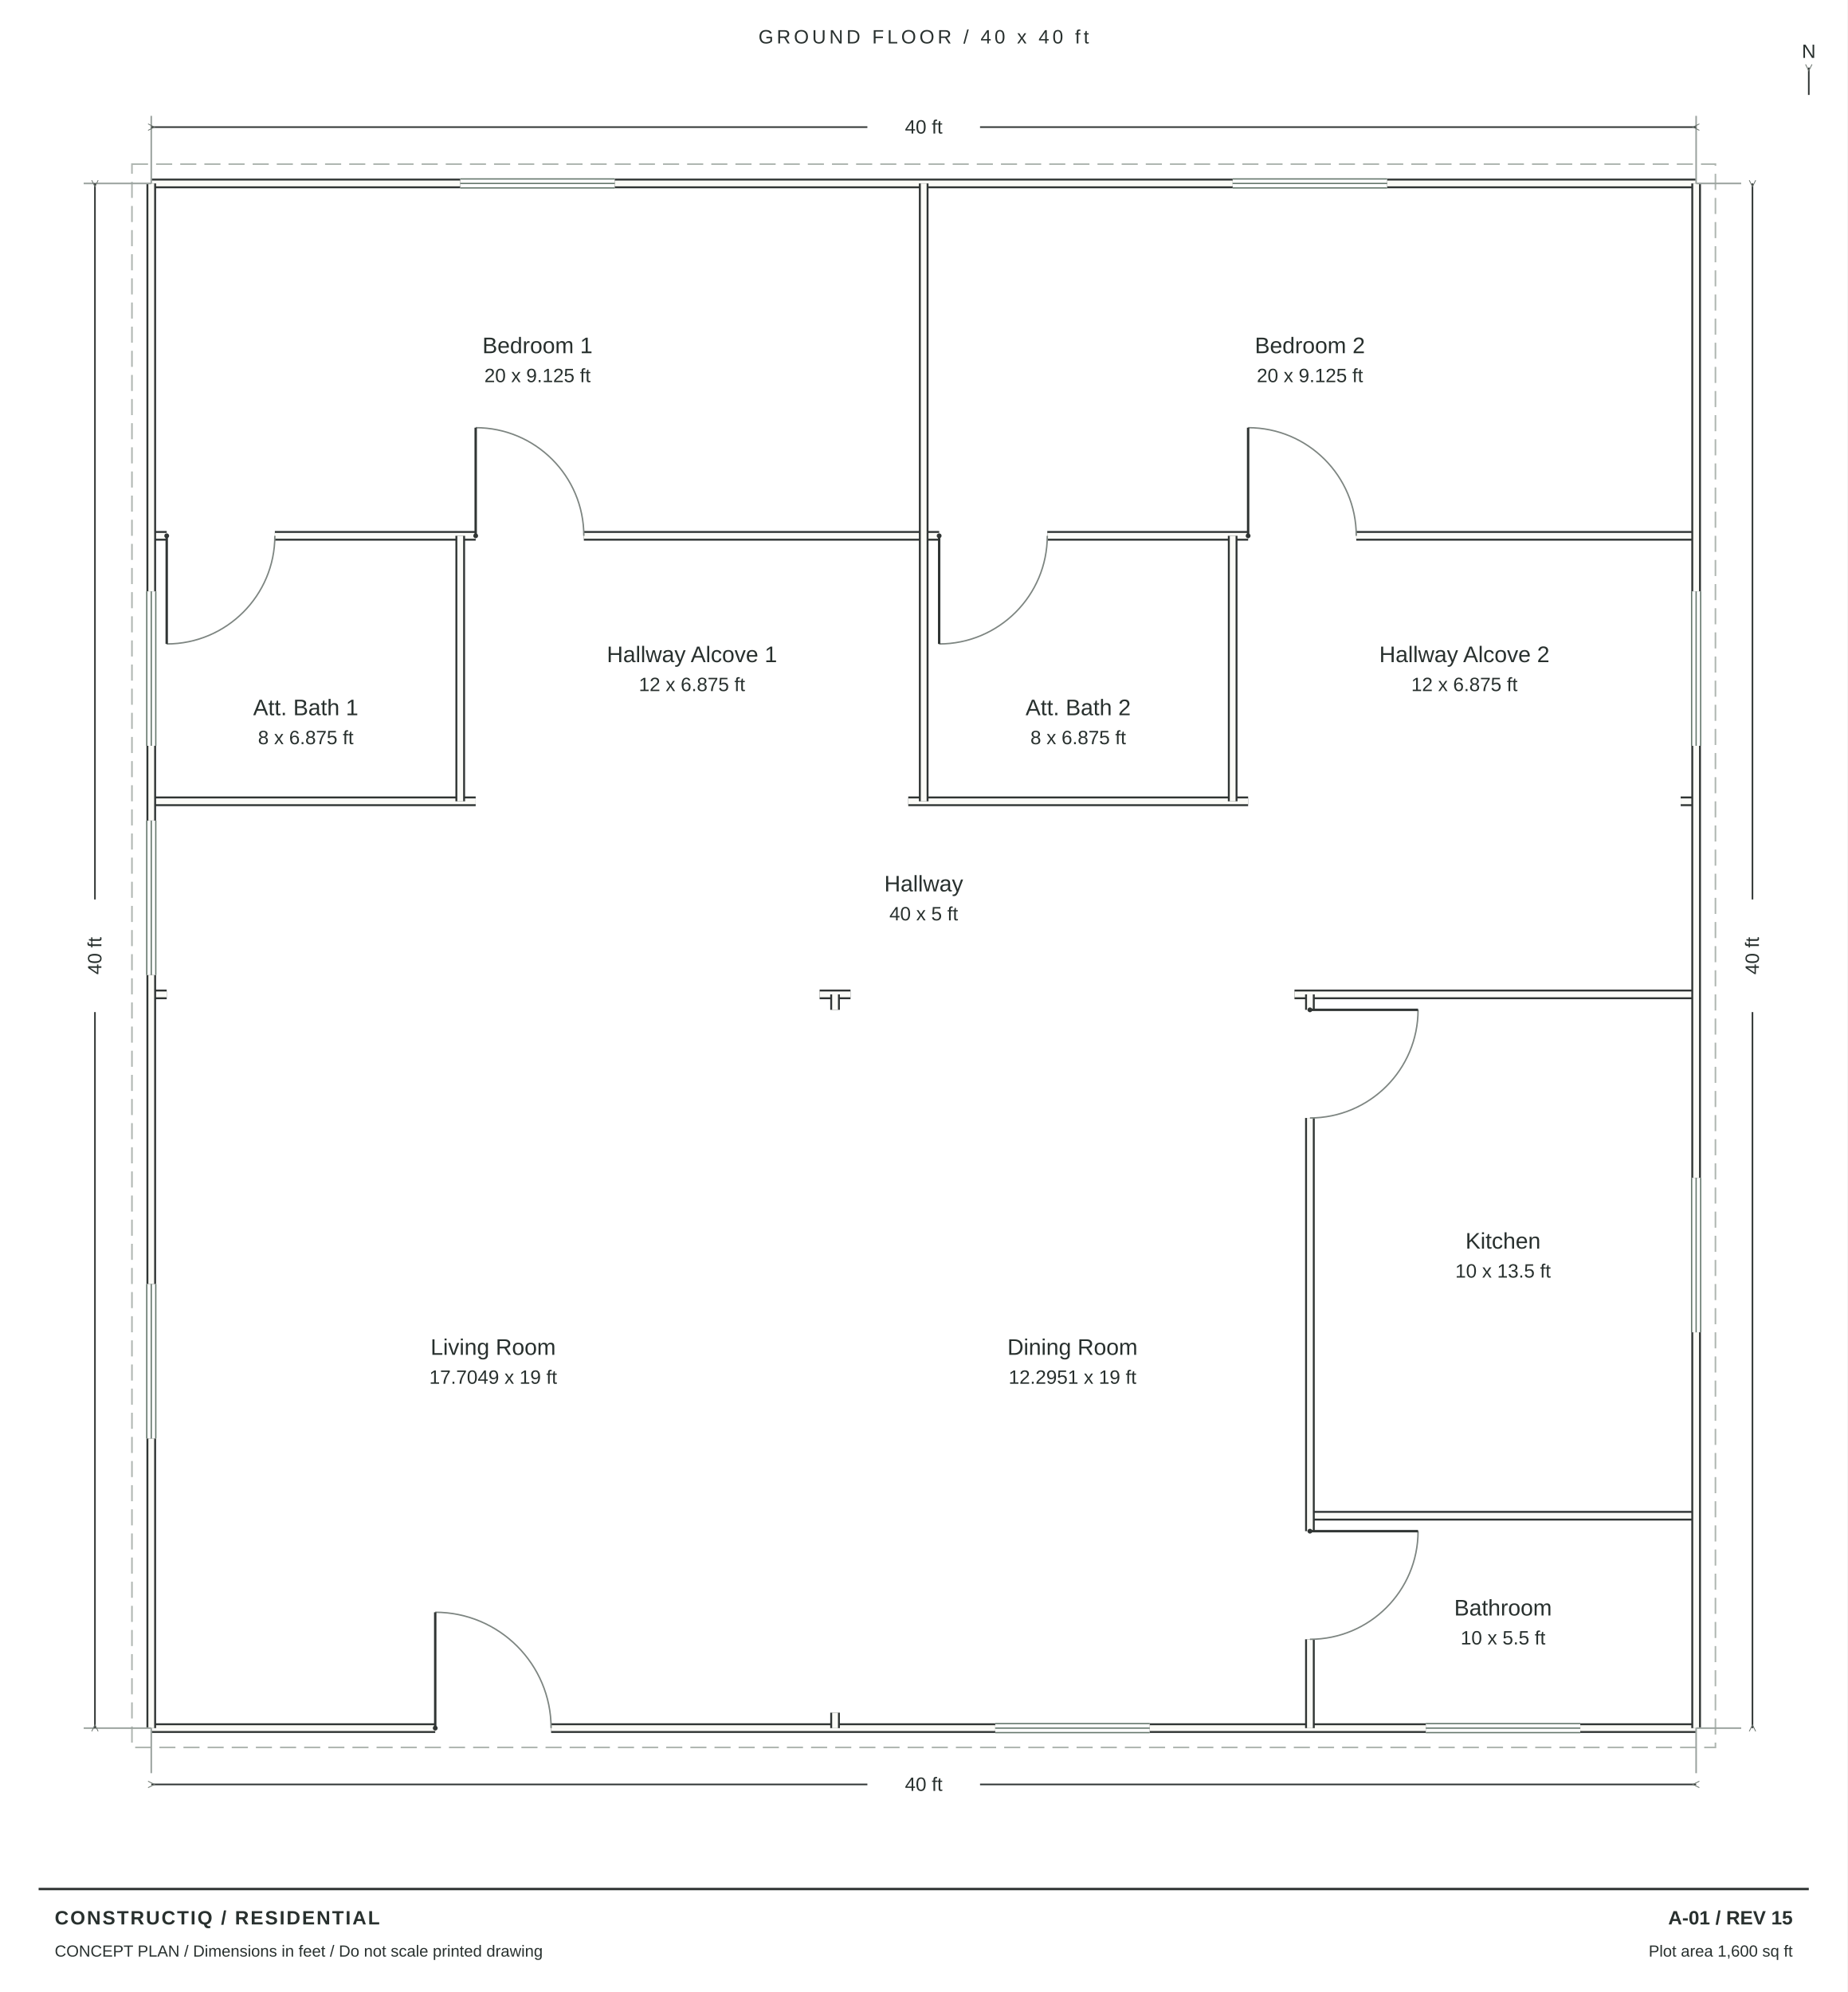
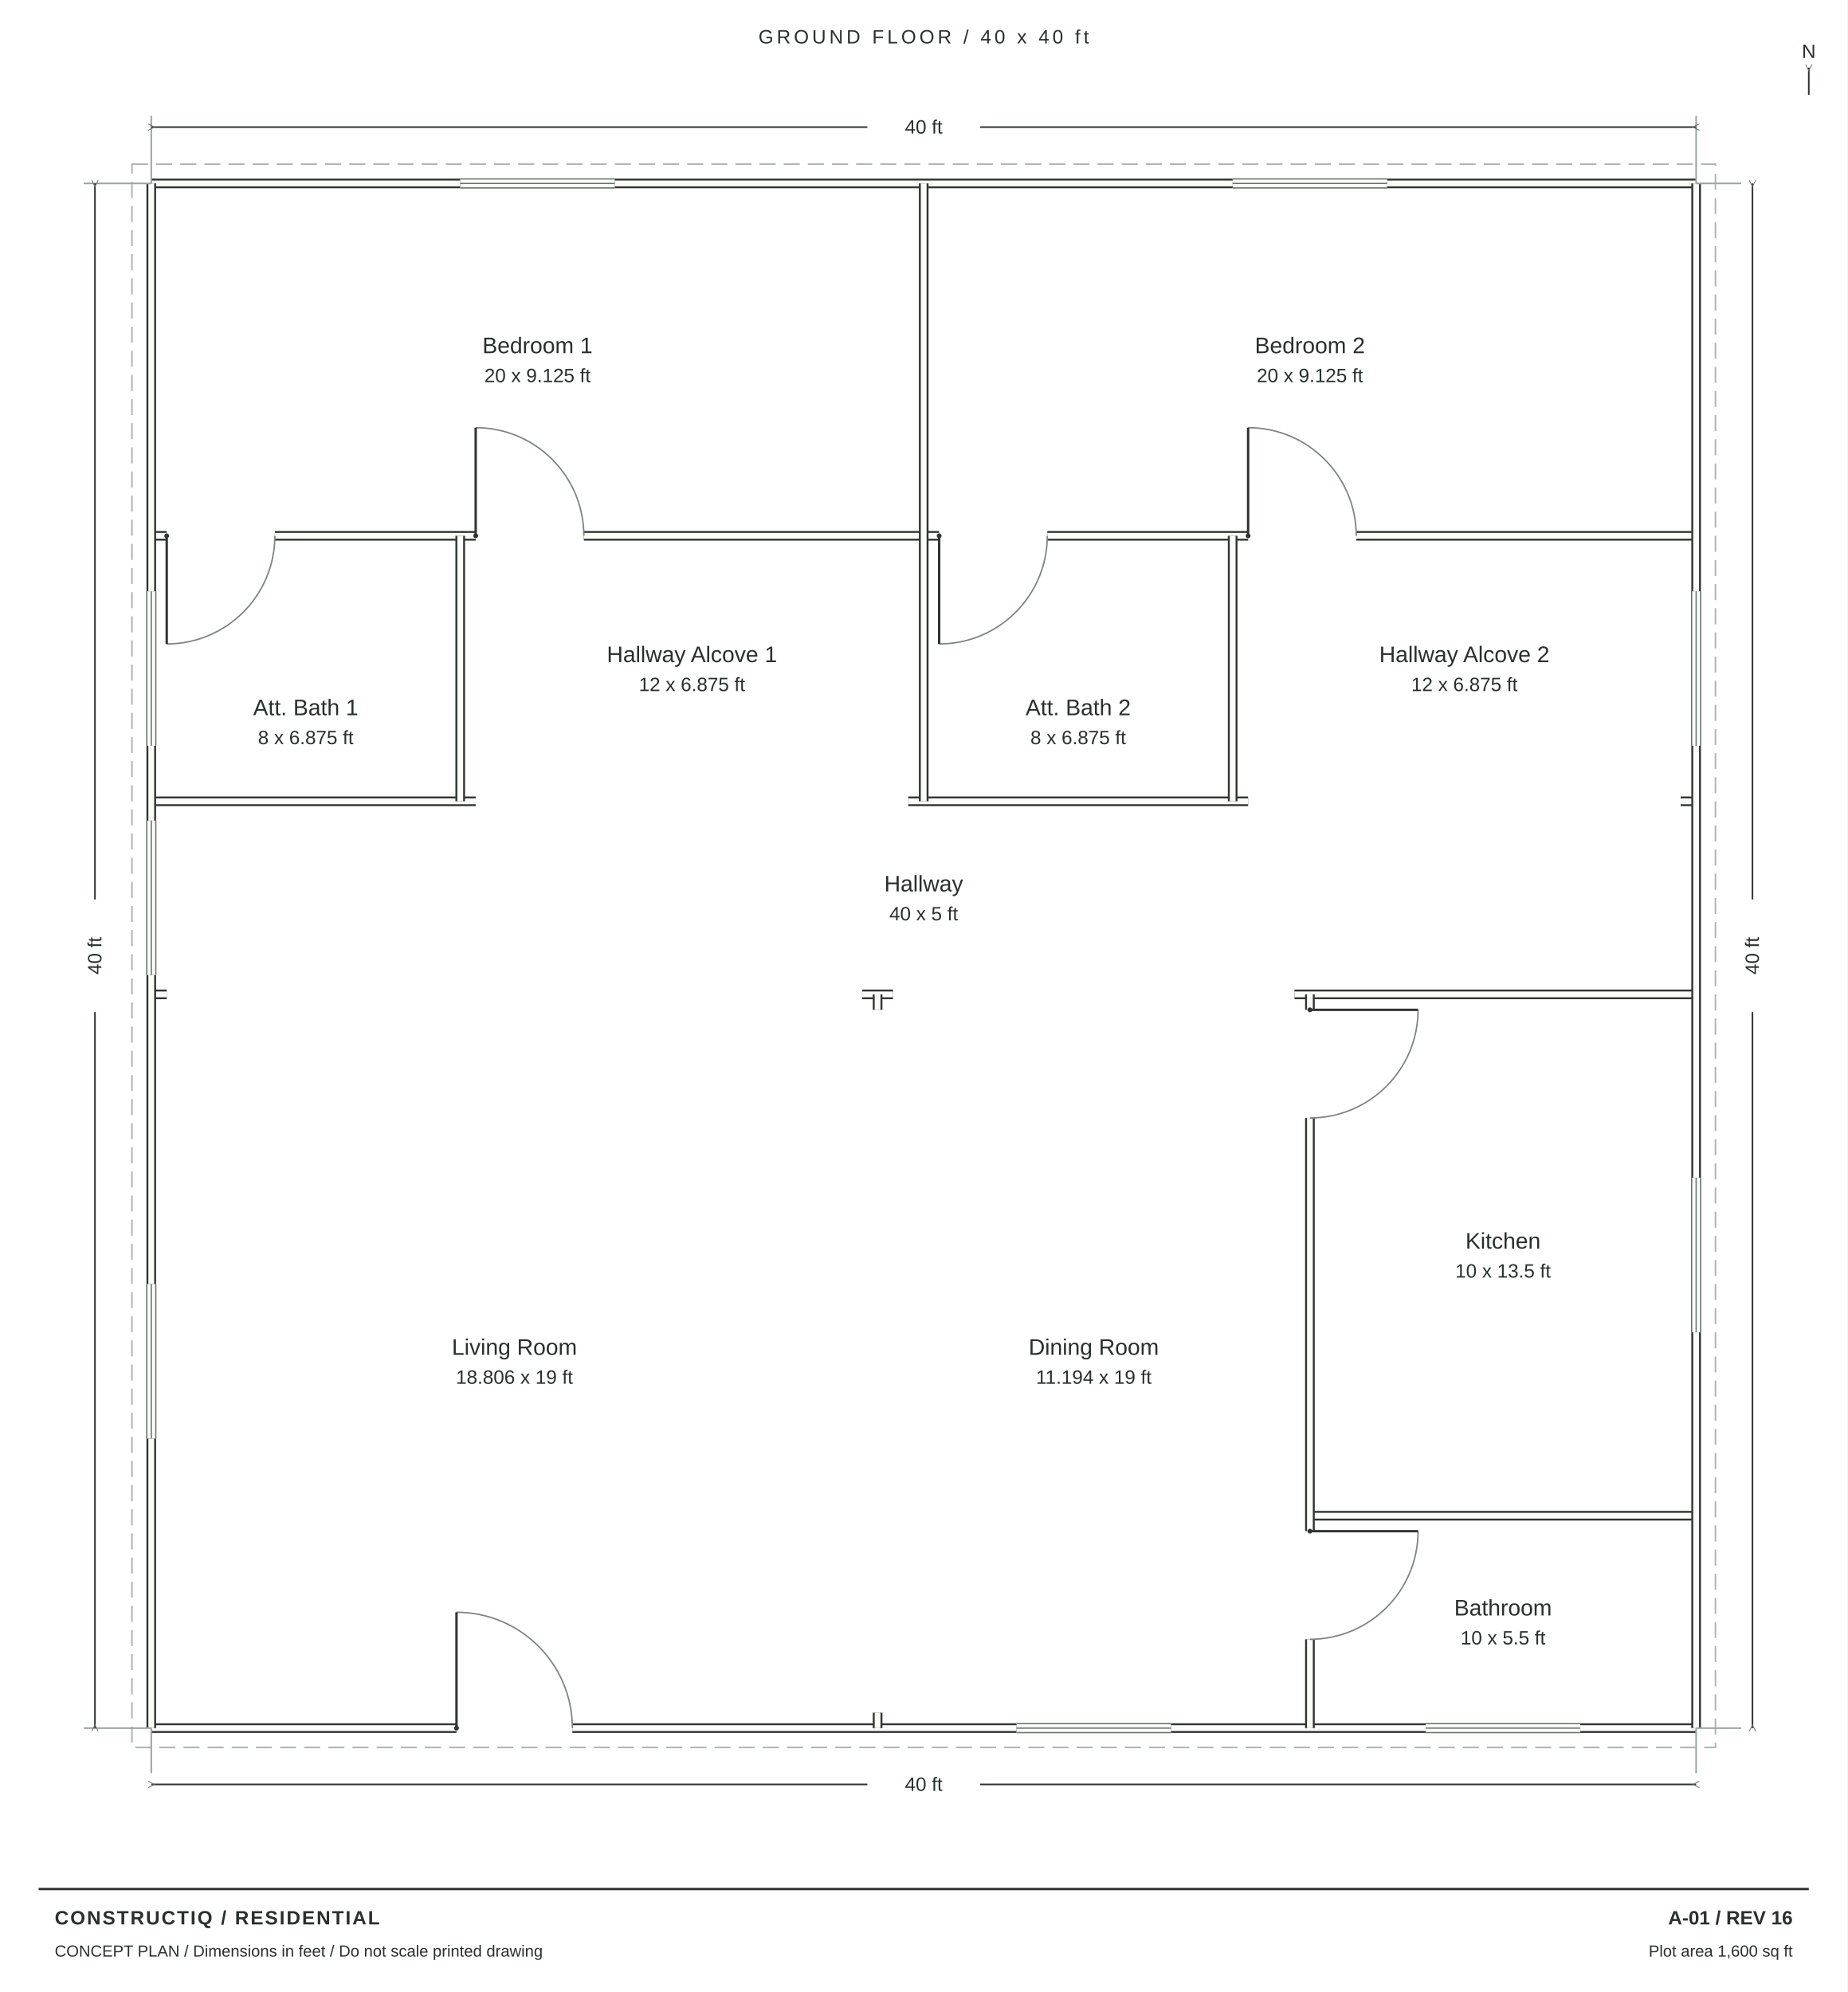
<svg xmlns="http://www.w3.org/2000/svg" width="1148" height="1238" viewBox="0 0 1148 1238" font-family="Arial, sans-serif">
  <defs>
    <marker id="dim" viewBox="0 0 10 10" refX="5" refY="5" markerWidth="5" markerHeight="5" orient="auto-start-reverse">
      <path d="M 9 1 L 1 5 L 9 9" fill="none" stroke="#68716b" />
    </marker>
  </defs>
  <rect width="100%" height="100%" fill="white" />
  <g class="floor" data-floor="0">
    <text x="574" y="27" font-size="12" text-anchor="middle" fill="#28302e" letter-spacing="2">GROUND FLOOR  /  40 x 40 ft</text>
    <rect x="82" y="102" width="984" height="984" fill="none" stroke="#afb6b1" stroke-dasharray="10 5" />
    <g class="walls">
      <line x1="94" y1="114" x2="286" y2="114" stroke="#303534" stroke-width="6" />
      <line x1="94" y1="114" x2="286" y2="114" stroke="#fbfbf7" stroke-width="3.6" />
      <line x1="382" y1="114" x2="766" y2="114" stroke="#303534" stroke-width="6" />
      <line x1="382" y1="114" x2="766" y2="114" stroke="#fbfbf7" stroke-width="3.6" />
      <line x1="862" y1="114" x2="1054" y2="114" stroke="#303534" stroke-width="6" />
      <line x1="862" y1="114" x2="1054" y2="114" stroke="#fbfbf7" stroke-width="3.6" />
      <line x1="94" y1="333" x2="103.6" y2="333" stroke="#303534" stroke-width="6" />
      <line x1="94" y1="333" x2="103.6" y2="333" stroke="#fbfbf7" stroke-width="3.6" />
      <line x1="170.8" y1="333" x2="295.6" y2="333" stroke="#303534" stroke-width="6" />
      <line x1="170.8" y1="333" x2="295.6" y2="333" stroke="#fbfbf7" stroke-width="3.6" />
      <line x1="362.8" y1="333" x2="583.6" y2="333" stroke="#303534" stroke-width="6" />
      <line x1="362.8" y1="333" x2="583.6" y2="333" stroke="#fbfbf7" stroke-width="3.6" />
      <line x1="650.8" y1="333" x2="775.6" y2="333" stroke="#303534" stroke-width="6" />
      <line x1="650.8" y1="333" x2="775.6" y2="333" stroke="#fbfbf7" stroke-width="3.6" />
      <line x1="842.8" y1="333" x2="1054" y2="333" stroke="#303534" stroke-width="6" />
      <line x1="842.8" y1="333" x2="1054" y2="333" stroke="#fbfbf7" stroke-width="3.6" />
      <line x1="94" y1="498" x2="295.6" y2="498" stroke="#303534" stroke-width="6" />
      <line x1="94" y1="498" x2="295.6" y2="498" stroke="#fbfbf7" stroke-width="3.6" />
      <line x1="564.4" y1="498" x2="775.6" y2="498" stroke="#303534" stroke-width="6" />
      <line x1="564.4" y1="498" x2="775.6" y2="498" stroke="#fbfbf7" stroke-width="3.6" />
      <line x1="1044.4" y1="498" x2="1054" y2="498" stroke="#303534" stroke-width="6" />
      <line x1="1044.4" y1="498" x2="1054" y2="498" stroke="#fbfbf7" stroke-width="3.6" />
      <line x1="94" y1="618" x2="103.6" y2="618" stroke="#303534" stroke-width="6" />
      <line x1="94" y1="618" x2="103.6" y2="618" stroke="#fbfbf7" stroke-width="3.6" />
-       <line x1="509.318" y1="618" x2="528.518" y2="618" stroke="#303534" stroke-width="6" />
-       <line x1="509.318" y1="618" x2="528.518" y2="618" stroke="#fbfbf7" stroke-width="3.6" />
+       <line x1="535.743" y1="618" x2="554.943" y2="618" stroke="#303534" stroke-width="6" />
+       <line x1="535.743" y1="618" x2="554.943" y2="618" stroke="#fbfbf7" stroke-width="3.6" />
      <line x1="804.4" y1="618" x2="1054" y2="618" stroke="#303534" stroke-width="6" />
      <line x1="804.4" y1="618" x2="1054" y2="618" stroke="#fbfbf7" stroke-width="3.6" />
      <line x1="814" y1="942" x2="1054" y2="942" stroke="#303534" stroke-width="6" />
      <line x1="814" y1="942" x2="1054" y2="942" stroke="#fbfbf7" stroke-width="3.6" />
-       <line x1="94" y1="1074" x2="270.459" y2="1074" stroke="#303534" stroke-width="6" />
-       <line x1="94" y1="1074" x2="270.459" y2="1074" stroke="#fbfbf7" stroke-width="3.6" />
-       <line x1="342.459" y1="1074" x2="618.459" y2="1074" stroke="#303534" stroke-width="6" />
-       <line x1="342.459" y1="1074" x2="618.459" y2="1074" stroke="#fbfbf7" stroke-width="3.6" />
-       <line x1="714.459" y1="1074" x2="886" y2="1074" stroke="#303534" stroke-width="6" />
-       <line x1="714.459" y1="1074" x2="886" y2="1074" stroke="#fbfbf7" stroke-width="3.6" />
+       <line x1="94" y1="1074" x2="283.672" y2="1074" stroke="#303534" stroke-width="6" />
+       <line x1="94" y1="1074" x2="283.672" y2="1074" stroke="#fbfbf7" stroke-width="3.6" />
+       <line x1="355.672" y1="1074" x2="631.672" y2="1074" stroke="#303534" stroke-width="6" />
+       <line x1="355.672" y1="1074" x2="631.672" y2="1074" stroke="#fbfbf7" stroke-width="3.6" />
+       <line x1="727.672" y1="1074" x2="886" y2="1074" stroke="#303534" stroke-width="6" />
+       <line x1="727.672" y1="1074" x2="886" y2="1074" stroke="#fbfbf7" stroke-width="3.6" />
      <line x1="982" y1="1074" x2="1054" y2="1074" stroke="#303534" stroke-width="6" />
      <line x1="982" y1="1074" x2="1054" y2="1074" stroke="#fbfbf7" stroke-width="3.6" />
      <line x1="94" y1="114" x2="94" y2="367.5" stroke="#303534" stroke-width="6" />
      <line x1="94" y1="114" x2="94" y2="367.5" stroke="#fbfbf7" stroke-width="3.6" />
      <line x1="94" y1="463.5" x2="94" y2="510" stroke="#303534" stroke-width="6" />
      <line x1="94" y1="463.5" x2="94" y2="510" stroke="#fbfbf7" stroke-width="3.6" />
      <line x1="94" y1="606" x2="94" y2="798" stroke="#303534" stroke-width="6" />
      <line x1="94" y1="606" x2="94" y2="798" stroke="#fbfbf7" stroke-width="3.6" />
      <line x1="94" y1="894" x2="94" y2="1074" stroke="#303534" stroke-width="6" />
      <line x1="94" y1="894" x2="94" y2="1074" stroke="#fbfbf7" stroke-width="3.6" />
      <line x1="286" y1="333" x2="286" y2="498" stroke="#303534" stroke-width="6" />
      <line x1="286" y1="333" x2="286" y2="498" stroke="#fbfbf7" stroke-width="3.6" />
-       <line x1="518.918" y1="618" x2="518.918" y2="627.6" stroke="#303534" stroke-width="6" />
-       <line x1="518.918" y1="618" x2="518.918" y2="627.6" stroke="#fbfbf7" stroke-width="3.6" />
-       <line x1="518.918" y1="1064.4" x2="518.918" y2="1074" stroke="#303534" stroke-width="6" />
-       <line x1="518.918" y1="1064.4" x2="518.918" y2="1074" stroke="#fbfbf7" stroke-width="3.6" />
+       <line x1="545.343" y1="618" x2="545.343" y2="627.6" stroke="#303534" stroke-width="6" />
+       <line x1="545.343" y1="618" x2="545.343" y2="627.6" stroke="#fbfbf7" stroke-width="3.6" />
+       <line x1="545.343" y1="1064.4" x2="545.343" y2="1074" stroke="#303534" stroke-width="6" />
+       <line x1="545.343" y1="1064.4" x2="545.343" y2="1074" stroke="#fbfbf7" stroke-width="3.6" />
      <line x1="574" y1="114" x2="574" y2="498" stroke="#303534" stroke-width="6" />
      <line x1="574" y1="114" x2="574" y2="498" stroke="#fbfbf7" stroke-width="3.6" />
      <line x1="766" y1="333" x2="766" y2="498" stroke="#303534" stroke-width="6" />
      <line x1="766" y1="333" x2="766" y2="498" stroke="#fbfbf7" stroke-width="3.6" />
      <line x1="814" y1="618" x2="814" y2="627.6" stroke="#303534" stroke-width="6" />
      <line x1="814" y1="618" x2="814" y2="627.6" stroke="#fbfbf7" stroke-width="3.6" />
      <line x1="814" y1="694.8" x2="814" y2="951.6" stroke="#303534" stroke-width="6" />
      <line x1="814" y1="694.8" x2="814" y2="951.6" stroke="#fbfbf7" stroke-width="3.6" />
      <line x1="814" y1="1018.8" x2="814" y2="1074" stroke="#303534" stroke-width="6" />
      <line x1="814" y1="1018.8" x2="814" y2="1074" stroke="#fbfbf7" stroke-width="3.6" />
      <line x1="1054" y1="114" x2="1054" y2="367.5" stroke="#303534" stroke-width="6" />
      <line x1="1054" y1="114" x2="1054" y2="367.5" stroke="#fbfbf7" stroke-width="3.6" />
      <line x1="1054" y1="463.5" x2="1054" y2="732" stroke="#303534" stroke-width="6" />
      <line x1="1054" y1="463.5" x2="1054" y2="732" stroke="#fbfbf7" stroke-width="3.6" />
      <line x1="1054" y1="828" x2="1054" y2="1074" stroke="#303534" stroke-width="6" />
      <line x1="1054" y1="828" x2="1054" y2="1074" stroke="#fbfbf7" stroke-width="3.6" />
    </g>
    <g class="door">
      <path d="M 103.6 400.2 A 67.2 67.2 0 0 0 170.8 333" fill="none" stroke="#7d8581" stroke-width="0.9" />
      <line x1="103.6" y1="333" x2="103.6" y2="400.2" stroke="#303534" stroke-width="1.5" />
      <circle cx="103.6" cy="333" r="1.5" fill="#303534" />
    </g>
    <g class="window">
      <line x1="91.2" y1="367.5" x2="91.2" y2="463.5" stroke="#65776d" stroke-width="0.8" />
      <line x1="94" y1="367.5" x2="94" y2="463.5" stroke="#65776d" stroke-width="0.8" />
      <line x1="96.8" y1="367.5" x2="96.8" y2="463.5" stroke="#65776d" stroke-width="0.8" />
    </g>
    <g class="door">
      <path d="M 583.6 400.2 A 67.2 67.2 0 0 0 650.8 333" fill="none" stroke="#7d8581" stroke-width="0.9" />
      <line x1="583.6" y1="333" x2="583.6" y2="400.2" stroke="#303534" stroke-width="1.5" />
      <circle cx="583.6" cy="333" r="1.5" fill="#303534" />
    </g>
    <g class="door">
      <path d="M 881.2 951.6 A 67.2 67.2 0 0 1 814 1018.8" fill="none" stroke="#7d8581" stroke-width="0.9" />
      <line x1="814" y1="951.6" x2="881.2" y2="951.6" stroke="#303534" stroke-width="1.5" />
      <circle cx="814" cy="951.6" r="1.5" fill="#303534" />
    </g>
    <g class="window">
      <line x1="886" y1="1071.2" x2="982" y2="1071.2" stroke="#65776d" stroke-width="0.8" />
      <line x1="886" y1="1074" x2="982" y2="1074" stroke="#65776d" stroke-width="0.8" />
      <line x1="886" y1="1076.8" x2="982" y2="1076.8" stroke="#65776d" stroke-width="0.8" />
    </g>
    <g class="door">
      <path d="M 295.6 265.8 A 67.2 67.2 0 0 1 362.8 333" fill="none" stroke="#7d8581" stroke-width="0.9" />
      <line x1="295.6" y1="333" x2="295.6" y2="265.8" stroke="#303534" stroke-width="1.5" />
      <circle cx="295.6" cy="333" r="1.5" fill="#303534" />
    </g>
    <g class="window">
      <line x1="286" y1="111.2" x2="382" y2="111.2" stroke="#65776d" stroke-width="0.8" />
      <line x1="286" y1="114" x2="382" y2="114" stroke="#65776d" stroke-width="0.8" />
      <line x1="286" y1="116.8" x2="382" y2="116.8" stroke="#65776d" stroke-width="0.8" />
    </g>
    <g class="door">
      <path d="M 775.6 265.8 A 67.2 67.2 0 0 1 842.8 333" fill="none" stroke="#7d8581" stroke-width="0.9" />
      <line x1="775.6" y1="333" x2="775.6" y2="265.8" stroke="#303534" stroke-width="1.5" />
      <circle cx="775.6" cy="333" r="1.5" fill="#303534" />
    </g>
    <g class="window">
      <line x1="766" y1="111.2" x2="862" y2="111.2" stroke="#65776d" stroke-width="0.8" />
      <line x1="766" y1="114" x2="862" y2="114" stroke="#65776d" stroke-width="0.8" />
      <line x1="766" y1="116.8" x2="862" y2="116.8" stroke="#65776d" stroke-width="0.8" />
    </g>
    <g class="door">
      <path d="M 881.2 627.6 A 67.2 67.2 0 0 1 814 694.8" fill="none" stroke="#7d8581" stroke-width="0.9" />
      <line x1="814" y1="627.6" x2="881.2" y2="627.6" stroke="#303534" stroke-width="1.5" />
      <circle cx="814" cy="627.6" r="1.5" fill="#303534" />
    </g>
    <g class="window">
      <line x1="1051.2" y1="732" x2="1051.2" y2="828" stroke="#65776d" stroke-width="0.8" />
      <line x1="1054" y1="732" x2="1054" y2="828" stroke="#65776d" stroke-width="0.8" />
      <line x1="1056.8" y1="732" x2="1056.8" y2="828" stroke="#65776d" stroke-width="0.8" />
    </g>
    <g class="window">
-       <line x1="618.459" y1="1071.2" x2="714.459" y2="1071.2" stroke="#65776d" stroke-width="0.8" />
-       <line x1="618.459" y1="1074" x2="714.459" y2="1074" stroke="#65776d" stroke-width="0.8" />
-       <line x1="618.459" y1="1076.8" x2="714.459" y2="1076.8" stroke="#65776d" stroke-width="0.8" />
+       <line x1="631.672" y1="1071.2" x2="727.672" y2="1071.2" stroke="#65776d" stroke-width="0.8" />
+       <line x1="631.672" y1="1074" x2="727.672" y2="1074" stroke="#65776d" stroke-width="0.8" />
+       <line x1="631.672" y1="1076.8" x2="727.672" y2="1076.8" stroke="#65776d" stroke-width="0.8" />
    </g>
    <g class="window">
      <line x1="91.2" y1="510" x2="91.2" y2="606" stroke="#65776d" stroke-width="0.8" />
      <line x1="94" y1="510" x2="94" y2="606" stroke="#65776d" stroke-width="0.8" />
      <line x1="96.8" y1="510" x2="96.8" y2="606" stroke="#65776d" stroke-width="0.8" />
    </g>
    <g class="door">
-       <path d="M 270.459 1002 A 72 72 0 0 1 342.459 1074" fill="none" stroke="#7d8581" stroke-width="0.9" />
-       <line x1="270.459" y1="1074" x2="270.459" y2="1002" stroke="#303534" stroke-width="1.5" />
-       <circle cx="270.459" cy="1074" r="1.5" fill="#303534" />
+       <path d="M 283.672 1002 A 72 72 0 0 1 355.672 1074" fill="none" stroke="#7d8581" stroke-width="0.9" />
+       <line x1="283.672" y1="1074" x2="283.672" y2="1002" stroke="#303534" stroke-width="1.5" />
+       <circle cx="283.672" cy="1074" r="1.5" fill="#303534" />
    </g>
    <g class="window">
      <line x1="91.2" y1="798" x2="91.2" y2="894" stroke="#65776d" stroke-width="0.8" />
      <line x1="94" y1="798" x2="94" y2="894" stroke="#65776d" stroke-width="0.8" />
      <line x1="96.8" y1="798" x2="96.8" y2="894" stroke="#65776d" stroke-width="0.8" />
    </g>
    <g class="window">
      <line x1="1051.2" y1="367.5" x2="1051.2" y2="463.5" stroke="#65776d" stroke-width="0.8" />
      <line x1="1054" y1="367.5" x2="1054" y2="463.5" stroke="#65776d" stroke-width="0.8" />
      <line x1="1056.8" y1="367.5" x2="1056.8" y2="463.5" stroke="#65776d" stroke-width="0.8" />
    </g>
    <g class="room-label" data-room="attbath_0">
      <text x="190" y="444.5" font-size="14" text-anchor="middle" fill="#28302e">Att. Bath 1</text>
      <text x="190" y="462.5" font-size="12" text-anchor="middle" fill="#28302e">8 x 6.875 ft</text>
    </g>
    <g class="room-label" data-room="suite_hall_1">
      <text x="430" y="411.5" font-size="14" text-anchor="middle" fill="#28302e">Hallway Alcove 1</text>
      <text x="430" y="429.5" font-size="12" text-anchor="middle" fill="#28302e">12 x 6.875 ft</text>
    </g>
    <g class="room-label" data-room="bedroom_0">
      <text x="334" y="219.5" font-size="14" text-anchor="middle" fill="#28302e">Bedroom 1</text>
      <text x="334" y="237.5" font-size="12" text-anchor="middle" fill="#28302e">20 x 9.125 ft</text>
    </g>
    <g class="room-label" data-room="attbath_1">
      <text x="670" y="444.5" font-size="14" text-anchor="middle" fill="#28302e">Att. Bath 2</text>
      <text x="670" y="462.5" font-size="12" text-anchor="middle" fill="#28302e">8 x 6.875 ft</text>
    </g>
    <g class="room-label" data-room="suite_hall_2">
      <text x="910" y="411.5" font-size="14" text-anchor="middle" fill="#28302e">Hallway Alcove 2</text>
      <text x="910" y="429.5" font-size="12" text-anchor="middle" fill="#28302e">12 x 6.875 ft</text>
    </g>
    <g class="room-label" data-room="bedroom_1">
      <text x="814" y="219.5" font-size="14" text-anchor="middle" fill="#28302e">Bedroom 2</text>
      <text x="814" y="237.5" font-size="12" text-anchor="middle" fill="#28302e">20 x 9.125 ft</text>
    </g>
    <g class="room-label" data-room="hall">
      <text x="574" y="554" font-size="14" text-anchor="middle" fill="#28302e">Hallway</text>
      <text x="574" y="572" font-size="12" text-anchor="middle" fill="#28302e">40 x 5 ft</text>
    </g>
    <g class="room-label" data-room="living_0">
-       <text x="306.459" y="842" font-size="14" text-anchor="middle" fill="#28302e">Living Room</text>
-       <text x="306.459" y="860" font-size="12" text-anchor="middle" fill="#28302e">17.7049 x 19 ft</text>
+       <text x="319.672" y="842" font-size="14" text-anchor="middle" fill="#28302e">Living Room</text>
+       <text x="319.672" y="860" font-size="12" text-anchor="middle" fill="#28302e">18.806 x 19 ft</text>
    </g>
    <g class="room-label" data-room="dining_1">
-       <text x="666.459" y="842" font-size="14" text-anchor="middle" fill="#28302e">Dining Room</text>
-       <text x="666.459" y="860" font-size="12" text-anchor="middle" fill="#28302e">12.2951 x 19 ft</text>
+       <text x="679.672" y="842" font-size="14" text-anchor="middle" fill="#28302e">Dining Room</text>
+       <text x="679.672" y="860" font-size="12" text-anchor="middle" fill="#28302e">11.194 x 19 ft</text>
    </g>
    <g class="room-label" data-room="kitchen">
      <text x="934" y="776" font-size="14" text-anchor="middle" fill="#28302e">Kitchen</text>
      <text x="934" y="794" font-size="12" text-anchor="middle" fill="#28302e">10 x 13.5 ft</text>
    </g>
    <g class="room-label" data-room="bath_0">
      <text x="934" y="1004" font-size="14" text-anchor="middle" fill="#28302e">Bathroom</text>
      <text x="934" y="1022" font-size="12" text-anchor="middle" fill="#28302e">10 x 5.5 ft</text>
    </g>
    <line x1="94" y1="114" x2="94" y2="72" stroke="#9ba39f" stroke-width="1" />
    <line x1="1054" y1="114" x2="1054" y2="72" stroke="#9ba39f" stroke-width="1" />
    <line x1="94" y1="79" x2="1054" y2="79" stroke="#303534" stroke-width="1" marker-start="url(#dim)" marker-end="url(#dim)" />
    <rect x="539" y="70" width="70" height="18" fill="white" />
    <text x="574" y="83" font-size="12" text-anchor="middle" fill="#28302e">40 ft</text>
    <line x1="94" y1="1074" x2="94" y2="1102" stroke="#9ba39f" stroke-width="1" />
    <line x1="1054" y1="1074" x2="1054" y2="1102" stroke="#9ba39f" stroke-width="1" />
    <line x1="94" y1="1109" x2="1054" y2="1109" stroke="#303534" stroke-width="1" marker-start="url(#dim)" marker-end="url(#dim)" />
    <rect x="539" y="1100" width="70" height="18" fill="white" />
    <text x="574" y="1113" font-size="12" text-anchor="middle" fill="#28302e">40 ft</text>
    <line x1="94" y1="114" x2="52" y2="114" stroke="#9ba39f" stroke-width="1" />
    <line x1="94" y1="1074" x2="52" y2="1074" stroke="#9ba39f" stroke-width="1" />
    <line x1="59" y1="114" x2="59" y2="1074" stroke="#303534" stroke-width="1" marker-start="url(#dim)" marker-end="url(#dim)" />
    <rect x="50" y="559" width="18" height="70" fill="white" />
    <text x="59" y="598" font-size="12" text-anchor="middle" fill="#28302e" transform="rotate(-90 59 594)">40 ft</text>
    <line x1="1054" y1="114" x2="1082" y2="114" stroke="#9ba39f" stroke-width="1" />
    <line x1="1054" y1="1074" x2="1082" y2="1074" stroke="#9ba39f" stroke-width="1" />
    <line x1="1089" y1="114" x2="1089" y2="1074" stroke="#303534" stroke-width="1" marker-start="url(#dim)" marker-end="url(#dim)" />
    <rect x="1080" y="559" width="18" height="70" fill="white" />
    <text x="1089" y="598" font-size="12" text-anchor="middle" fill="#28302e" transform="rotate(-90 1089 594)">40 ft</text>
    <text x="1124" y="36" font-size="12" text-anchor="middle" fill="#28302e">N</text>
    <line x1="1124" y1="59" x2="1124" y2="42" stroke="#303534" stroke-width="1" marker-end="url(#dim)" />
    <line x1="24" y1="1174" x2="1124" y2="1174" stroke="#303534" stroke-width="1.5" />
    <text x="34" y="1196" font-size="12" text-anchor="middle" fill="#28302e" style="text-anchor:start;font-weight:bold;letter-spacing:1px">CONSTRUCTIQ / RESIDENTIAL</text>
    <text x="34" y="1216" font-size="10" text-anchor="middle" fill="#28302e" style="text-anchor:start">CONCEPT PLAN / Dimensions in feet / Do not scale printed drawing</text>
-     <text x="1114" y="1196" font-size="12" text-anchor="middle" fill="#28302e" style="text-anchor:end;font-weight:bold">A-01 / REV 15</text>
+     <text x="1114" y="1196" font-size="12" text-anchor="middle" fill="#28302e" style="text-anchor:end;font-weight:bold">A-01 / REV 16</text>
    <text x="1114" y="1216" font-size="10" text-anchor="middle" fill="#28302e" style="text-anchor:end">Plot area 1,600 sq ft</text>
  </g>
</svg>
